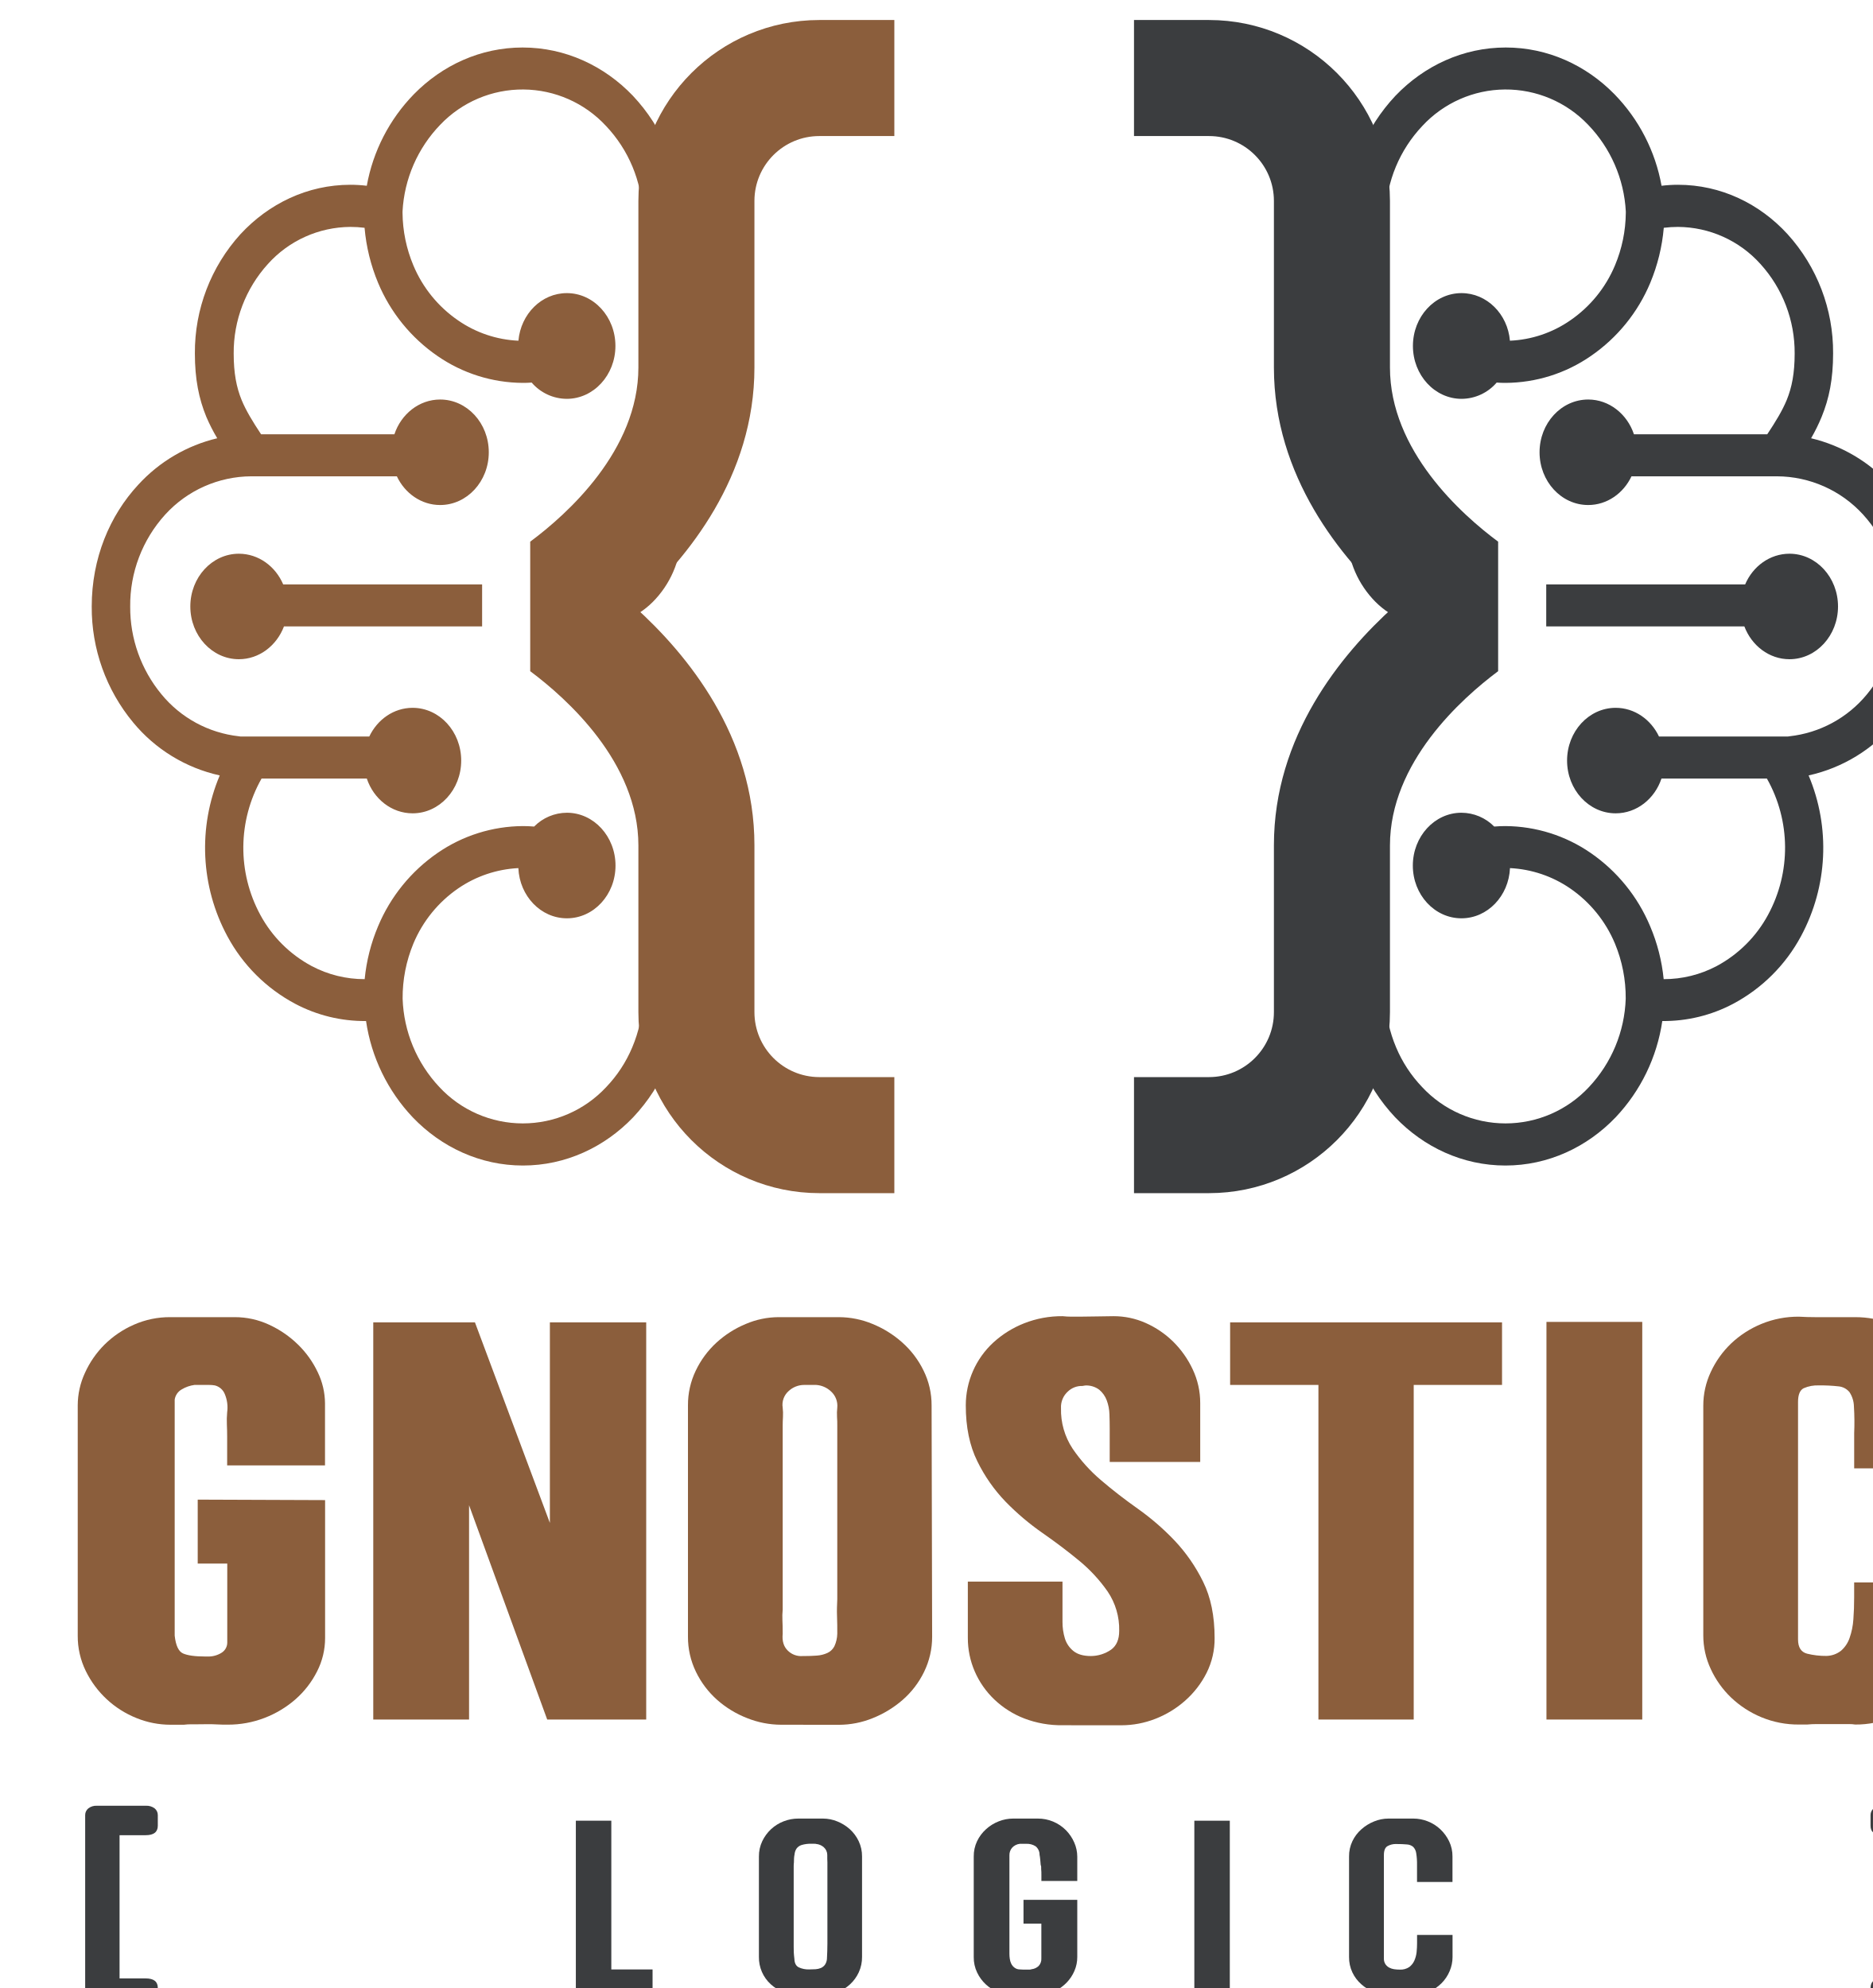
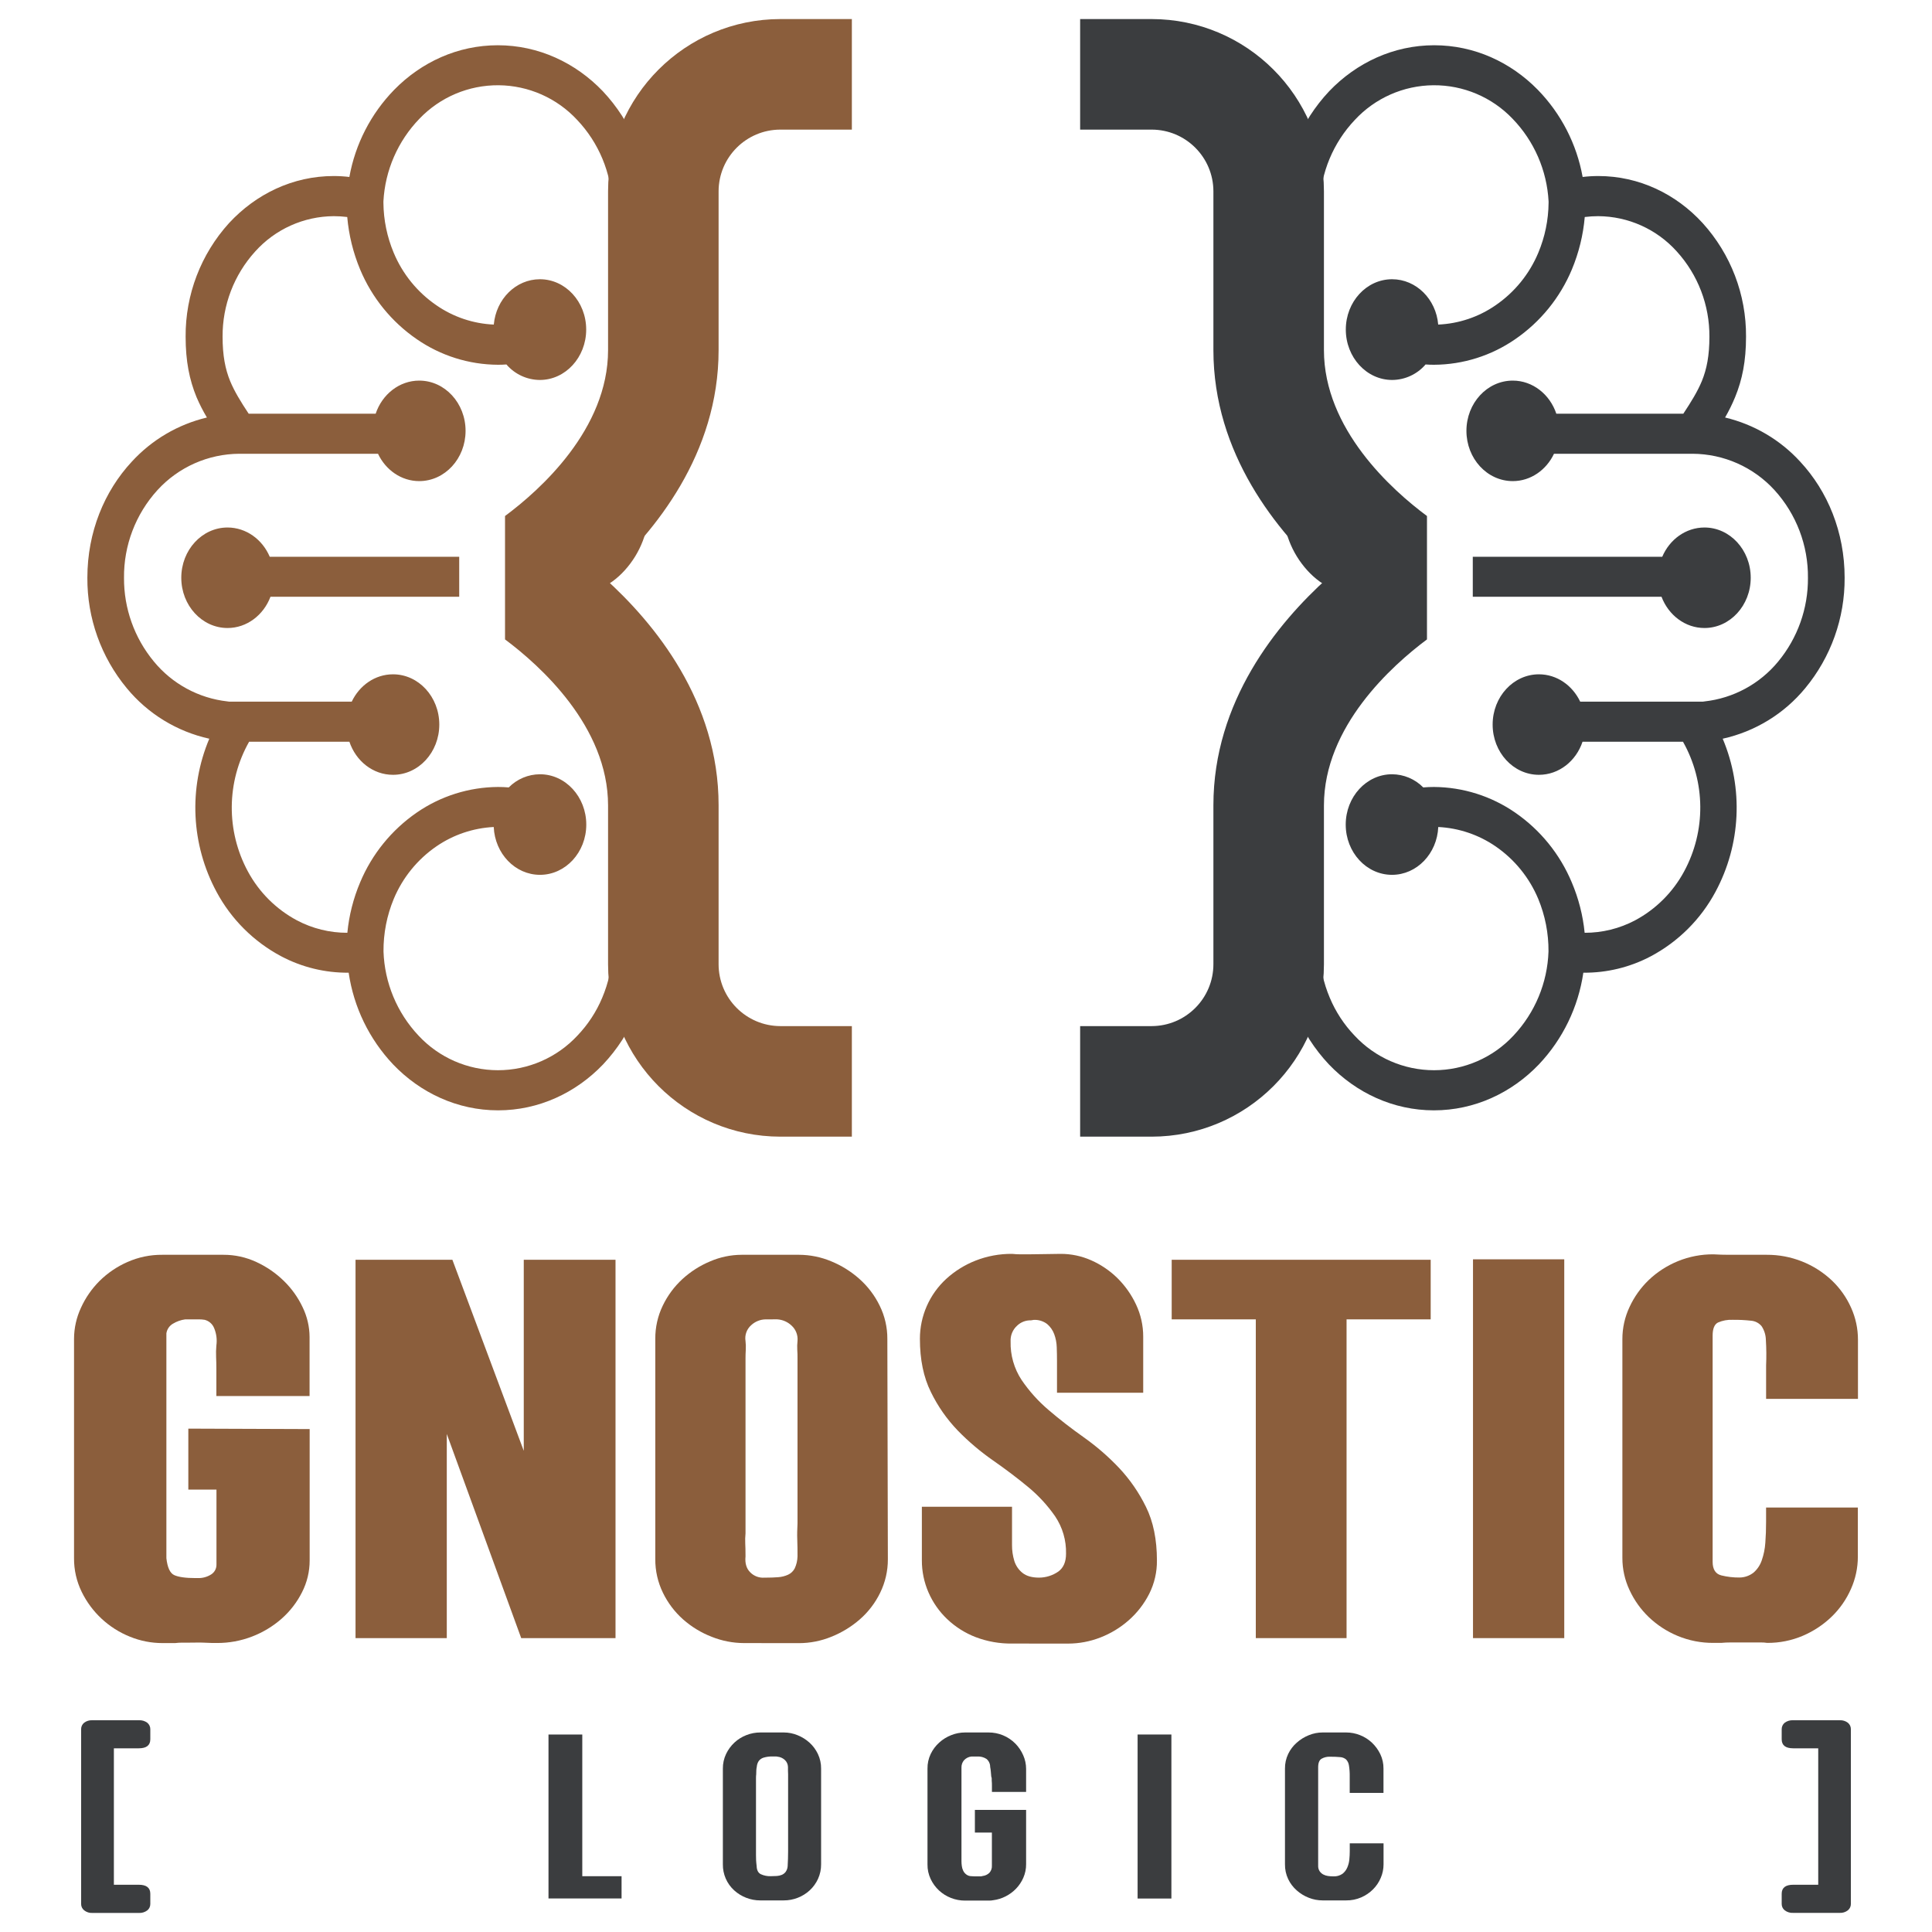
- <svg xmlns="http://www.w3.org/2000/svg" id="Layer_1" data-name="Layer 1">
+ <svg xmlns="http://www.w3.org/2000/svg" id="Layer_1" data-name="Layer 1" viewBox="0 0 900 900">
  <defs>
    <style>.cls-1,.cls-3{fill:#8b5e3c;}.cls-2,.cls-4{fill:#3b3d3f;}.cls-3,.cls-4{fill-rule:evenodd;}</style>
  </defs>
  <path class="cls-1" d="M88,765.21h-3.2a25.49,25.49,0,0,0-3.21.2H75.61a40,40,0,0,1-15-2.94,42.65,42.65,0,0,1-22.56-20.93,35.11,35.11,0,0,1-3.56-15.67V623.65a34.42,34.42,0,0,1,3.21-14.4,42.35,42.35,0,0,1,8.66-12.52,43.06,43.06,0,0,1,13-8.83,39.22,39.22,0,0,1,16.26-3.37h28.5a36,36,0,0,1,15.32,3.37,45.64,45.64,0,0,1,12.82,8.83A42.37,42.37,0,0,1,141,609a32.11,32.11,0,0,1,3.21,13.77v27.56H100.79V637.54q0-2.73-.12-5.37a40.23,40.23,0,0,1,.12-5.36,15.4,15.4,0,0,0-1.07-8.2,6.41,6.41,0,0,0-4.4-3.79,15,15,0,0,0-2.61-.21H86.3a14.77,14.77,0,0,0-5.7,2,6.24,6.24,0,0,0-3.09,4.52V725.87c.48,4.35,1.7,7,3.68,7.89s5.27,1.37,9.86,1.37h1a11,11,0,0,0,6.29-1.68,5.31,5.31,0,0,0,2.5-4.63V693.9H87.73V665.51l56.52.21v61.21a32.42,32.42,0,0,1-3.57,14.83,40.92,40.92,0,0,1-9.5,12.3,45.7,45.7,0,0,1-13.77,8.31,44.88,44.88,0,0,1-16.39,3c-1.58,0-3.12,0-4.63-.1s-3-.1-4.39-.1Z" />
  <path class="cls-1" d="M286.73,586.85V763.1H242.8L208.13,668V763.1H165.62V586.85h45.12l33.25,89v-89Z" />
  <path class="cls-1" d="M346.58,765.41a40.93,40.93,0,0,1-15.08-2.94,44.24,44.24,0,0,1-13.3-8.1,39.86,39.86,0,0,1-9.38-12.4,35.19,35.19,0,0,1-3.56-15.68V623.65a35,35,0,0,1,3.44-15.35,40.7,40.7,0,0,1,9.14-12.41,44.55,44.55,0,0,1,13-8.31,37.34,37.34,0,0,1,14.6-3.05h26.84a39.16,39.16,0,0,1,14.84,3,45.78,45.78,0,0,1,13.18,8.2,40.15,40.15,0,0,1,9.5,12.52,34.48,34.48,0,0,1,3.56,15.45l.24,102.64A35.19,35.19,0,0,1,410,742a39.17,39.17,0,0,1-9.5,12.4,46.44,46.44,0,0,1-13.3,8.1,40.05,40.05,0,0,1-15,2.94Zm10.21-150.8a10.12,10.12,0,0,0-6.88,2.73,8.12,8.12,0,0,0-2.62,7.37,23.62,23.62,0,0,1,.12,4.1c-.08,1.33-.12,2.63-.12,3.89v81.61a31.82,31.82,0,0,0-.12,4.73q.12,2.21.12,6c-.32,3.23.44,5.72,2.26,7.47a8.35,8.35,0,0,0,6.53,2.42h.47q3.33,0,5.94-.21a13.41,13.41,0,0,0,4.63-1.16,6.57,6.57,0,0,0,3.09-2.94,13.92,13.92,0,0,0,1.3-5.58c0-2.66,0-5.26-.11-7.78s0-5,.11-7.57v-77c0-1.26,0-2.56-.11-3.89a24.63,24.63,0,0,1,.11-4.1,8.6,8.6,0,0,0-2.72-7.15,10.63,10.63,0,0,0-6.77-2.95Z" />
  <path class="cls-1" d="M471.49,765.63a45.92,45.92,0,0,1-17-3,40.31,40.31,0,0,1-13.29-8.42,38.18,38.18,0,0,1-8.67-12.4,37.07,37.07,0,0,1-3.09-15V701.9h42v17.77a24.69,24.69,0,0,0,1.07,7.47,11.47,11.47,0,0,0,3.8,5.57c1.82,1.47,4.4,2.21,7.72,2.21a15.86,15.86,0,0,0,9-2.84q3.57-2.62,3.57-8.31a29.91,29.91,0,0,0-5.11-17.46A68.09,68.09,0,0,0,479,692.75q-7.49-6.21-16.39-12.41a113.17,113.17,0,0,1-16.39-13.88,70.15,70.15,0,0,1-12.58-18q-5.12-10.31-5.11-24.82a37.91,37.91,0,0,1,12.23-27.86,44.28,44.28,0,0,1,13.65-8.52,45.48,45.48,0,0,1,17.1-3.16,34.7,34.7,0,0,0,3.8.21h3.8q3.8,0,7.49-.1t7.48-.11a34.87,34.87,0,0,1,14.24,3,41.3,41.3,0,0,1,12.24,8.31,42.82,42.82,0,0,1,8.66,12.3,34.8,34.8,0,0,1,3.33,15v26.08H492.39V634q0-3.15-.12-6.42a19.21,19.21,0,0,0-1.18-6.09,11.28,11.28,0,0,0-3.33-4.74,9.52,9.52,0,0,0-6.29-1.89c.15,0,0,0-.6.11s-.75.1-.59.1a8.88,8.88,0,0,0-6.41,2.42,9.28,9.28,0,0,0-3.09,7.47,31.13,31.13,0,0,0,5.11,17.87,69.85,69.85,0,0,0,12.58,14q7.48,6.42,16.39,12.72a111.59,111.59,0,0,1,16.39,14.2,74.06,74.06,0,0,1,12.58,18.2q5.11,10.3,5.11,25a33.77,33.77,0,0,1-3.56,15.45,41.16,41.16,0,0,1-9.5,12.31,43.71,43.71,0,0,1-13.3,8.1,41.36,41.36,0,0,1-15,2.84Z" />
  <path class="cls-1" d="M545.82,614.61V586.85H666.47v27.76H627.28V763.1H585V614.61Z" />
  <path class="cls-1" d="M686.18,586.64h42.51V763.1H686.18Z" />
  <path class="cls-1" d="M798.26,584.32c2.38.14,4.75.21,7.13.21H823a43.87,43.87,0,0,1,30.4,12,40,40,0,0,1,8.9,12.62,36.11,36.11,0,0,1,3.21,14.94v27.55H822.72V636.06a112.71,112.71,0,0,0-.11-11.88,12,12,0,0,0-2-6.41,7.11,7.11,0,0,0-4.87-2.53,70.19,70.19,0,0,0-8.67-.42,15.16,15.16,0,0,0-6.77,1.26c-1.66.84-2.49,2.88-2.49,6.1V727.56c0,3.5,1.34,5.61,4,6.31a34,34,0,0,0,8.55,1,10.75,10.75,0,0,0,6.54-2.31,13.14,13.14,0,0,0,3.79-5.68,31,31,0,0,0,1.67-8.21c.24-3.08.35-6.37.35-9.88v-6.52h42.75v22.92a36.8,36.8,0,0,1-3.21,15,40.69,40.69,0,0,1-8.9,12.83,44.26,44.26,0,0,1-13.42,8.94,41.51,41.51,0,0,1-16.74,3.36,16.79,16.79,0,0,0-2.85-.2H806.1c-1.42,0-2.85.06-4.28.2h-3.56a42.6,42.6,0,0,1-16.74-3.25,43.76,43.76,0,0,1-13.42-8.73,41.61,41.61,0,0,1-9-12.62,35,35,0,0,1-3.33-14.94v-102a35,35,0,0,1,3.33-14.93,41.73,41.73,0,0,1,9-12.62,43.69,43.69,0,0,1,13.54-8.73A42.87,42.87,0,0,1,798.26,584.32Z" />
  <path class="cls-2" d="M255.51,884.37V808h15.74v66h18.3v10.38Z" />
  <path class="cls-2" d="M382.5,868.43a16,16,0,0,1-1.44,6.83,16.82,16.82,0,0,1-3.86,5.33,17.49,17.49,0,0,1-5.55,3.46,17.7,17.7,0,0,1-6.53,1.23h-11a17.73,17.73,0,0,1-6.53-1.23,17.93,17.93,0,0,1-5.55-3.42,16.09,16.09,0,0,1-5.3-12.2V823.9a15.57,15.57,0,0,1,1.49-6.83,17.72,17.72,0,0,1,3.91-5.33,17.49,17.49,0,0,1,5.55-3.46,17.77,17.77,0,0,1,6.53-1.23h10.9a16.91,16.91,0,0,1,6.43,1.28,18.62,18.62,0,0,1,5.55,3.46,17,17,0,0,1,3.91,5.28,15.57,15.57,0,0,1,1.49,6.83Zm-30.23-41.89a13.35,13.35,0,0,0-.1,1.69v35.92c0,.85,0,1.65.05,2.41s.12,1.69.26,2.78c.06,1.88.72,3.13,1.95,3.74A10.25,10.25,0,0,0,359,874q1.55,0,2.88-.09a7.36,7.36,0,0,0,2.37-.55,4.52,4.52,0,0,0,1.74-1.37,5.19,5.19,0,0,0,.93-2.64c.07-1.15.12-2.29.15-3.41s.06-2.26.06-3.42v-36q0-.82-.06-1.68c0-.58,0-1.14,0-1.69a4.6,4.6,0,0,0-1.54-3.37,5.86,5.86,0,0,0-3.39-1.46c0-.06-.34-.09-1-.09h-1.13a13.57,13.57,0,0,0-4.32.55,4.43,4.43,0,0,0-2.26,1.59,5.57,5.57,0,0,0-.88,2.6C352.32,824,352.27,825.2,352.27,826.54Z" />
  <path class="cls-2" d="M452.52,874a15,15,0,0,0,1.64.09h2.58a3,3,0,0,0,1-.18,5.4,5.4,0,0,0,3.14-1.46,4.55,4.55,0,0,0,1.18-3.37V853.68h-7.92V843.11H478v25.32a15.31,15.31,0,0,1-1.29,6.28,17.15,17.15,0,0,1-3.39,5.1,18.16,18.16,0,0,1-4.88,3.6,17.42,17.42,0,0,1-5.76,1.78,9.66,9.66,0,0,1-1.85.18H459c-.55,0-1.05,0-1.49,0s-.91,0-1.39,0h-6.58a17.7,17.7,0,0,1-6.53-1.23,17.39,17.39,0,0,1-9.46-8.79,15.44,15.44,0,0,1-1.49-6.83V823.9a15.44,15.44,0,0,1,1.49-6.83,17.06,17.06,0,0,1,4-5.33,18.06,18.06,0,0,1,5.6-3.46,17.45,17.45,0,0,1,6.43-1.23h10.9A17.47,17.47,0,0,1,473,812.24a18,18,0,0,1,3.65,5.42A15.68,15.68,0,0,1,478,824v10.75H462.08V832.1c0-.92,0-1.8-.1-2.65v-.91a2.19,2.19,0,0,0-.21-.91c-.07-.79-.14-1.56-.2-2.32s-.17-1.5-.31-2.23a4.74,4.74,0,0,0-1.75-3.73,7.15,7.15,0,0,0-4.21-1.1c-.48,0-.95,0-1.39,0s-.91,0-1.39,0a5.49,5.49,0,0,0-3.44,1.74,5,5,0,0,0-1.19,3.36v43.72a15.88,15.88,0,0,0,.16,2.18,7,7,0,0,0,.66,2.23,4.76,4.76,0,0,0,1.44,1.73A3.87,3.87,0,0,0,452.52,874Z" />
  <path class="cls-2" d="M529.94,808h15.74v76.41H529.94Z" />
  <path class="cls-2" d="M616.1,885.28a17.44,17.44,0,0,1-6.42-1.23,18.53,18.53,0,0,1-5.6-3.42,16.3,16.3,0,0,1-4-5.28,15.64,15.64,0,0,1-1.49-6.92V823.9a15.44,15.44,0,0,1,1.49-6.83,16.52,16.52,0,0,1,4-5.28,19.26,19.26,0,0,1,5.6-3.46,16.9,16.9,0,0,1,6.42-1.28h11a17.44,17.44,0,0,1,6.42,1.23,17.26,17.26,0,0,1,5.56,3.51,18.24,18.24,0,0,1,3.9,5.32,15.21,15.21,0,0,1,1.5,6.79v11.29H628.75v-7.56a29.21,29.21,0,0,0-.36-5.23,5,5,0,0,0-1.33-2.78,4.72,4.72,0,0,0-2.83-1.09c-1.23-.12-2.88-.19-4.94-.19a7.3,7.3,0,0,0-3.6.92c-1.09.6-1.64,1.94-1.64,4v45.81a4.4,4.4,0,0,0,.67,2.59,4.92,4.92,0,0,0,1.64,1.51,6.69,6.69,0,0,0,2.21.73,17.21,17.21,0,0,0,2.47.18,6.93,6.93,0,0,0,4.27-1.14,7.31,7.31,0,0,0,2.26-2.87,12.37,12.37,0,0,0,1-3.78c.13-1.37.2-2.65.2-3.87v-3.73h15.74v9.83a15.85,15.85,0,0,1-1.29,6.24,16.79,16.79,0,0,1-3.6,5.37,17.91,17.91,0,0,1-5.5,3.74,17.12,17.12,0,0,1-7,1.41Z" />
  <path class="cls-1" d="M283.26,163.08v-74A80.33,80.33,0,0,1,363.53,8.88h33.3v51.5h-33.3A28.79,28.79,0,0,0,334.75,89.1v74c0,48.18-29.52,84.51-53.38,106,23.86,21.45,53.38,57.78,53.38,106v74A28.84,28.84,0,0,0,363.53,478h33.3v51.5h-33.3a80.34,80.34,0,0,1-80.27-80.28v-74c0-36.85-31.76-65.23-48-77.36V240.38C251.62,228.25,283.26,199.88,283.26,163.08Z" />
  <path class="cls-3" d="M125.66,259.36h88.26V278H126c-3.23,8.52-11,14.55-20,14.55-11.9,0-21.55-10.49-21.55-23.41s9.65-23.41,21.55-23.41C114.74,245.75,122.25,251.34,125.66,259.36Z" />
  <path class="cls-3" d="M285.2,236.06v-141a59.71,59.71,0,0,0-16.3-39.16,50.45,50.45,0,0,0-73.52-.58,60,60,0,0,0-16.77,38.5l0,.66a61.6,61.6,0,0,0,4.79,23.26,55.63,55.63,0,0,0,19.88,24.46,50.86,50.86,0,0,0,26.75,9c1.05-11.87,10.27-21.12,21.48-21.12,11.91,0,21.56,10.49,21.56,23.44S263.39,177,251.48,177a20.66,20.66,0,0,1-15.57-7.22c-1.34.11-2.64.14-3.95.14v0A67.12,67.12,0,0,1,194.14,158a74,74,0,0,1-26.38-32.48,81.76,81.76,0,0,1-6-24.43,51.52,51.52,0,0,0-6.28-.39,49.58,49.58,0,0,0-36.62,16.47,58.51,58.51,0,0,0-15.17,39.7c0,8.79,1.24,15.06,3.52,20.65,2,4.83,4.94,9.62,8.64,15.21H175c3-9,11-15.43,20.29-15.43,11.94,0,21.59,10.49,21.59,23.41s-9.65,23.41-21.59,23.41c-8.35,0-15.64-5.19-19.2-12.74H111.51v0a52,52,0,0,0-38.18,16.95,59.86,59.86,0,0,0-15.56,40.9A60.49,60.49,0,0,0,71.63,308.1,51.78,51.78,0,0,0,106,326.75v0l.76.11.69,0,.62,0v0h.51l.54,0,.55,0h1.81v0h52.37c3.59-7.55,10.85-12.74,19.23-12.74,11.91,0,21.56,10.49,21.56,23.41s-9.65,23.41-21.56,23.41c-9.36,0-17.31-6.43-20.32-15.42H116.05A62.47,62.47,0,0,0,115.5,406a55.87,55.87,0,0,0,22.79,22.72,50,50,0,0,0,23.52,5.81,80,80,0,0,1,5.95-23.48,74.32,74.32,0,0,1,26.38-32.52A67.35,67.35,0,0,1,232,366.6v0c1.63,0,3.3.07,5,.21a20.51,20.51,0,0,1,14.55-6.13c11.91,0,21.56,10.53,21.56,23.45s-9.65,23.4-21.56,23.4c-11.57,0-21-9.87-21.55-22.28a51.72,51.72,0,0,0-26.68,9,55.79,55.79,0,0,0-19.88,24.46,62.7,62.7,0,0,0-4.79,24.5h0a60.13,60.13,0,0,0,16.29,39.19,50.54,50.54,0,0,0,74.07,0,57.92,57.92,0,0,0,11.51-17.57,60.88,60.88,0,0,0,4.79-21.62V296.56c0-4.72,3.52-8.6,7.87-8.6h1.42c4.35,0,7.87,3.88,7.87,8.6V443.25l0,.32a79.23,79.23,0,0,1-21.52,52.26c-12.71,13.28-30,21.41-48.92,21.41s-36.22-8.13-48.92-21.41a78.75,78.75,0,0,1-20.69-42.71,65.86,65.86,0,0,1-31.46-7.66,73.11,73.11,0,0,1-30.09-30,82.69,82.69,0,0,1-3.37-71.34,69.13,69.13,0,0,1-38.43-23.52,79.87,79.87,0,0,1-18.37-51.46c0-21.3,7.92-40.32,20.69-54.07a69.2,69.2,0,0,1,35-20.58A79.14,79.14,0,0,1,91.55,185c-3.3-8.05-5.08-16.69-5.08-28.16a78,78,0,0,1,20.22-52.91C119.21,90.4,136.41,82,155.46,82a61.47,61.47,0,0,1,7.29.44A77.94,77.94,0,0,1,183.66,41.8c12.63-12.88,29.61-20.72,48.23-20.72,18.94,0,36.21,8.13,48.92,21.41a79.31,79.31,0,0,1,21.52,52.26l0,.33v141A43.61,43.61,0,0,1,291,265.71,37.17,37.17,0,0,1,263.71,278h-16.8V259.36h16.8a20.66,20.66,0,0,0,15.17-6.82A24.34,24.34,0,0,0,285.2,236.06Z" />
  <path class="cls-2" d="M616.74,163.08v-74A80.33,80.33,0,0,0,536.47,8.88h-33.3v51.5h33.3A28.79,28.79,0,0,1,565.25,89.1v74c0,48.18,29.52,84.51,53.38,106-23.86,21.45-53.38,57.78-53.38,106v74A28.84,28.84,0,0,1,536.47,478h-33.3v51.5h33.3a80.34,80.34,0,0,0,80.27-80.28v-74c0-36.85,31.76-65.23,48-77.36V240.38C648.38,228.25,616.74,199.88,616.74,163.08Z" />
  <path class="cls-4" d="M774.34,259.36H686.08V278H774c3.23,8.52,11,14.55,20,14.55,11.9,0,21.55-10.49,21.55-23.41s-9.65-23.41-21.55-23.41C785.26,245.75,777.75,251.34,774.34,259.36Z" />
  <path class="cls-4" d="M614.8,236.06v-141a59.71,59.71,0,0,1,16.3-39.16,50.45,50.45,0,0,1,73.52-.58,60,60,0,0,1,16.77,38.5l0,.66a61.6,61.6,0,0,1-4.79,23.26,55.63,55.63,0,0,1-19.88,24.46,50.86,50.86,0,0,1-26.75,9c-1-11.87-10.27-21.12-21.48-21.12-11.91,0-21.56,10.49-21.56,23.44S636.61,177,648.52,177a20.66,20.66,0,0,0,15.57-7.22c1.34.11,2.64.14,3.95.14v0A67.12,67.12,0,0,0,705.86,158a74,74,0,0,0,26.38-32.48,81.76,81.76,0,0,0,6-24.43,51.52,51.52,0,0,1,6.28-.39,49.58,49.58,0,0,1,36.62,16.47,58.51,58.51,0,0,1,15.17,39.7c0,8.79-1.24,15.06-3.52,20.65-2,4.83-4.94,9.62-8.64,15.21H725c-3-9-11-15.43-20.29-15.43-11.94,0-21.59,10.49-21.59,23.41s9.65,23.41,21.59,23.41c8.35,0,15.64-5.19,19.2-12.74h64.56v0a52,52,0,0,1,38.18,16.95,59.86,59.86,0,0,1,15.56,40.9,60.49,60.49,0,0,1-13.86,38.94A51.78,51.78,0,0,1,794,326.75v0l-.76.11-.69,0-.62,0v0h-.51l-.54,0-.55,0h-1.81v0H736.12c-3.59-7.55-10.85-12.74-19.23-12.74-11.91,0-21.56,10.49-21.56,23.41s9.65,23.41,21.56,23.41c9.36,0,17.31-6.43,20.32-15.42H784A62.47,62.47,0,0,1,784.5,406a55.87,55.87,0,0,1-22.79,22.72,50,50,0,0,1-23.52,5.81,80,80,0,0,0-6-23.48,74.32,74.32,0,0,0-26.38-32.52A67.35,67.35,0,0,0,668,366.6v0c-1.63,0-3.3.07-5,.21a20.51,20.51,0,0,0-14.55-6.13c-11.91,0-21.56,10.53-21.56,23.45s9.65,23.4,21.56,23.4c11.57,0,21-9.87,21.55-22.28a51.72,51.72,0,0,1,26.68,9,55.79,55.79,0,0,1,19.88,24.46,62.7,62.7,0,0,1,4.79,24.5h0a60.13,60.13,0,0,1-16.29,39.19,50.54,50.54,0,0,1-74.07,0,57.92,57.92,0,0,1-11.51-17.57,60.88,60.88,0,0,1-4.79-21.62V296.56c0-4.72-3.52-8.6-7.87-8.6h-1.42c-4.35,0-7.87,3.88-7.87,8.6V443.25l0,.32a79.23,79.23,0,0,0,21.52,52.26c12.71,13.28,30,21.41,48.92,21.41s36.22-8.13,48.92-21.41a78.75,78.75,0,0,0,20.69-42.71,65.86,65.86,0,0,0,31.46-7.66,73.11,73.11,0,0,0,30.09-30,82.69,82.69,0,0,0,3.37-71.34,69.13,69.13,0,0,0,38.43-23.52,79.87,79.87,0,0,0,18.37-51.46c0-21.3-7.92-40.32-20.69-54.07a69.2,69.2,0,0,0-35-20.58,79.14,79.14,0,0,0,4.68-9.51c3.3-8.05,5.08-16.69,5.08-28.16a78,78,0,0,0-20.22-52.91C780.79,90.4,763.59,82,744.54,82a61.47,61.47,0,0,0-7.29.44A77.94,77.94,0,0,0,716.34,41.8c-12.63-12.88-29.61-20.72-48.23-20.72-18.94,0-36.21,8.13-48.92,21.41a79.31,79.31,0,0,0-21.52,52.26l0,.33v141A43.61,43.61,0,0,0,609,265.71,37.17,37.17,0,0,0,636.29,278h16.8V259.36h-16.8a20.66,20.66,0,0,1-15.17-6.82A24.34,24.34,0,0,1,614.8,236.06Z" />
  <path class="cls-2" d="M64.66,814.43c3.56,0,5.36-1.4,5.36-4.21v-4.71a3.8,3.8,0,0,0-1.42-3,6,6,0,0,0-3.94-1.15H43a5.74,5.74,0,0,0-3.79,1.15,3.8,3.8,0,0,0-1.42,3V838.8h0v8.79h0v39.32a3.74,3.74,0,0,0,1.42,3A5.64,5.64,0,0,0,43,891.12H64.66a5.94,5.94,0,0,0,3.94-1.18,3.74,3.74,0,0,0,1.42-3V882.2c0-2.81-1.8-4.21-5.36-4.21H53.05V814.43Z" />
  <path class="cls-2" d="M835.34,814.43c-3.56,0-5.36-1.4-5.36-4.21v-4.71a3.8,3.8,0,0,1,1.42-3,6,6,0,0,1,3.94-1.15H857a5.74,5.74,0,0,1,3.79,1.15,3.8,3.8,0,0,1,1.42,3V838.8h0v8.79h0v39.32a3.74,3.74,0,0,1-1.42,3,5.64,5.64,0,0,1-3.79,1.18H835.34a5.94,5.94,0,0,1-3.94-1.18,3.74,3.74,0,0,1-1.42-3V882.2c0-2.81,1.8-4.21,5.36-4.21H847V814.43Z" />
</svg>
